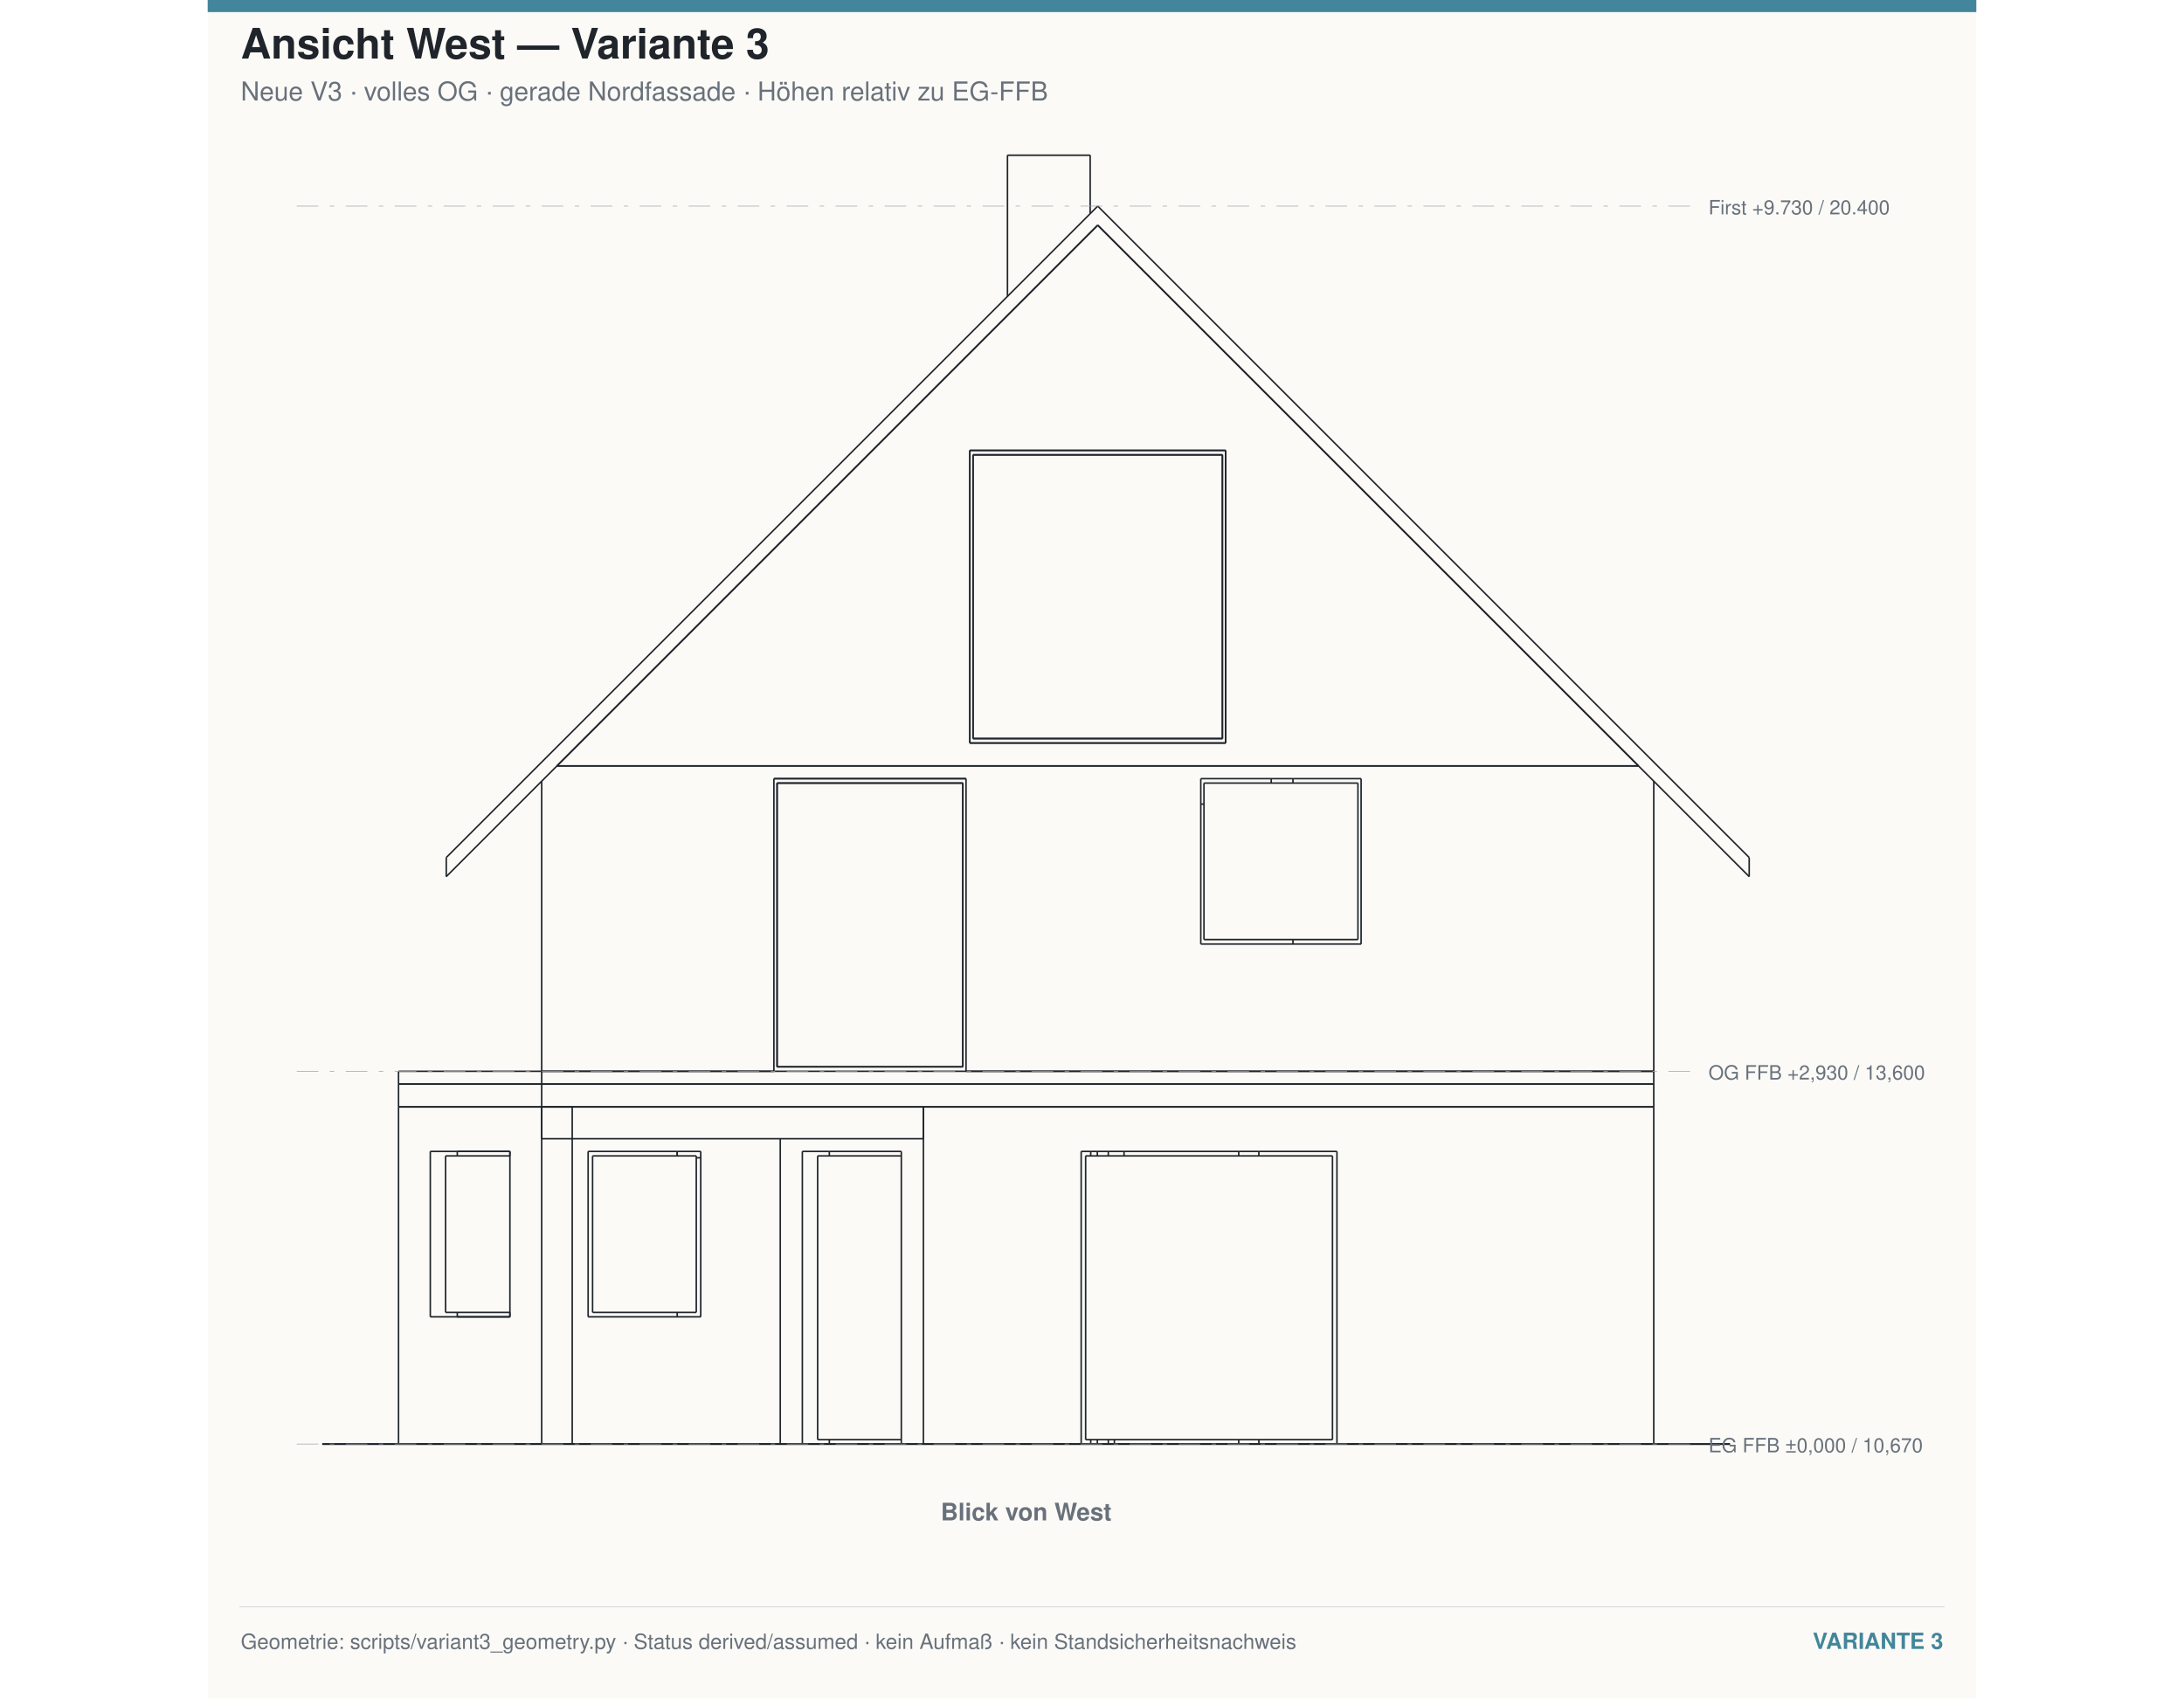
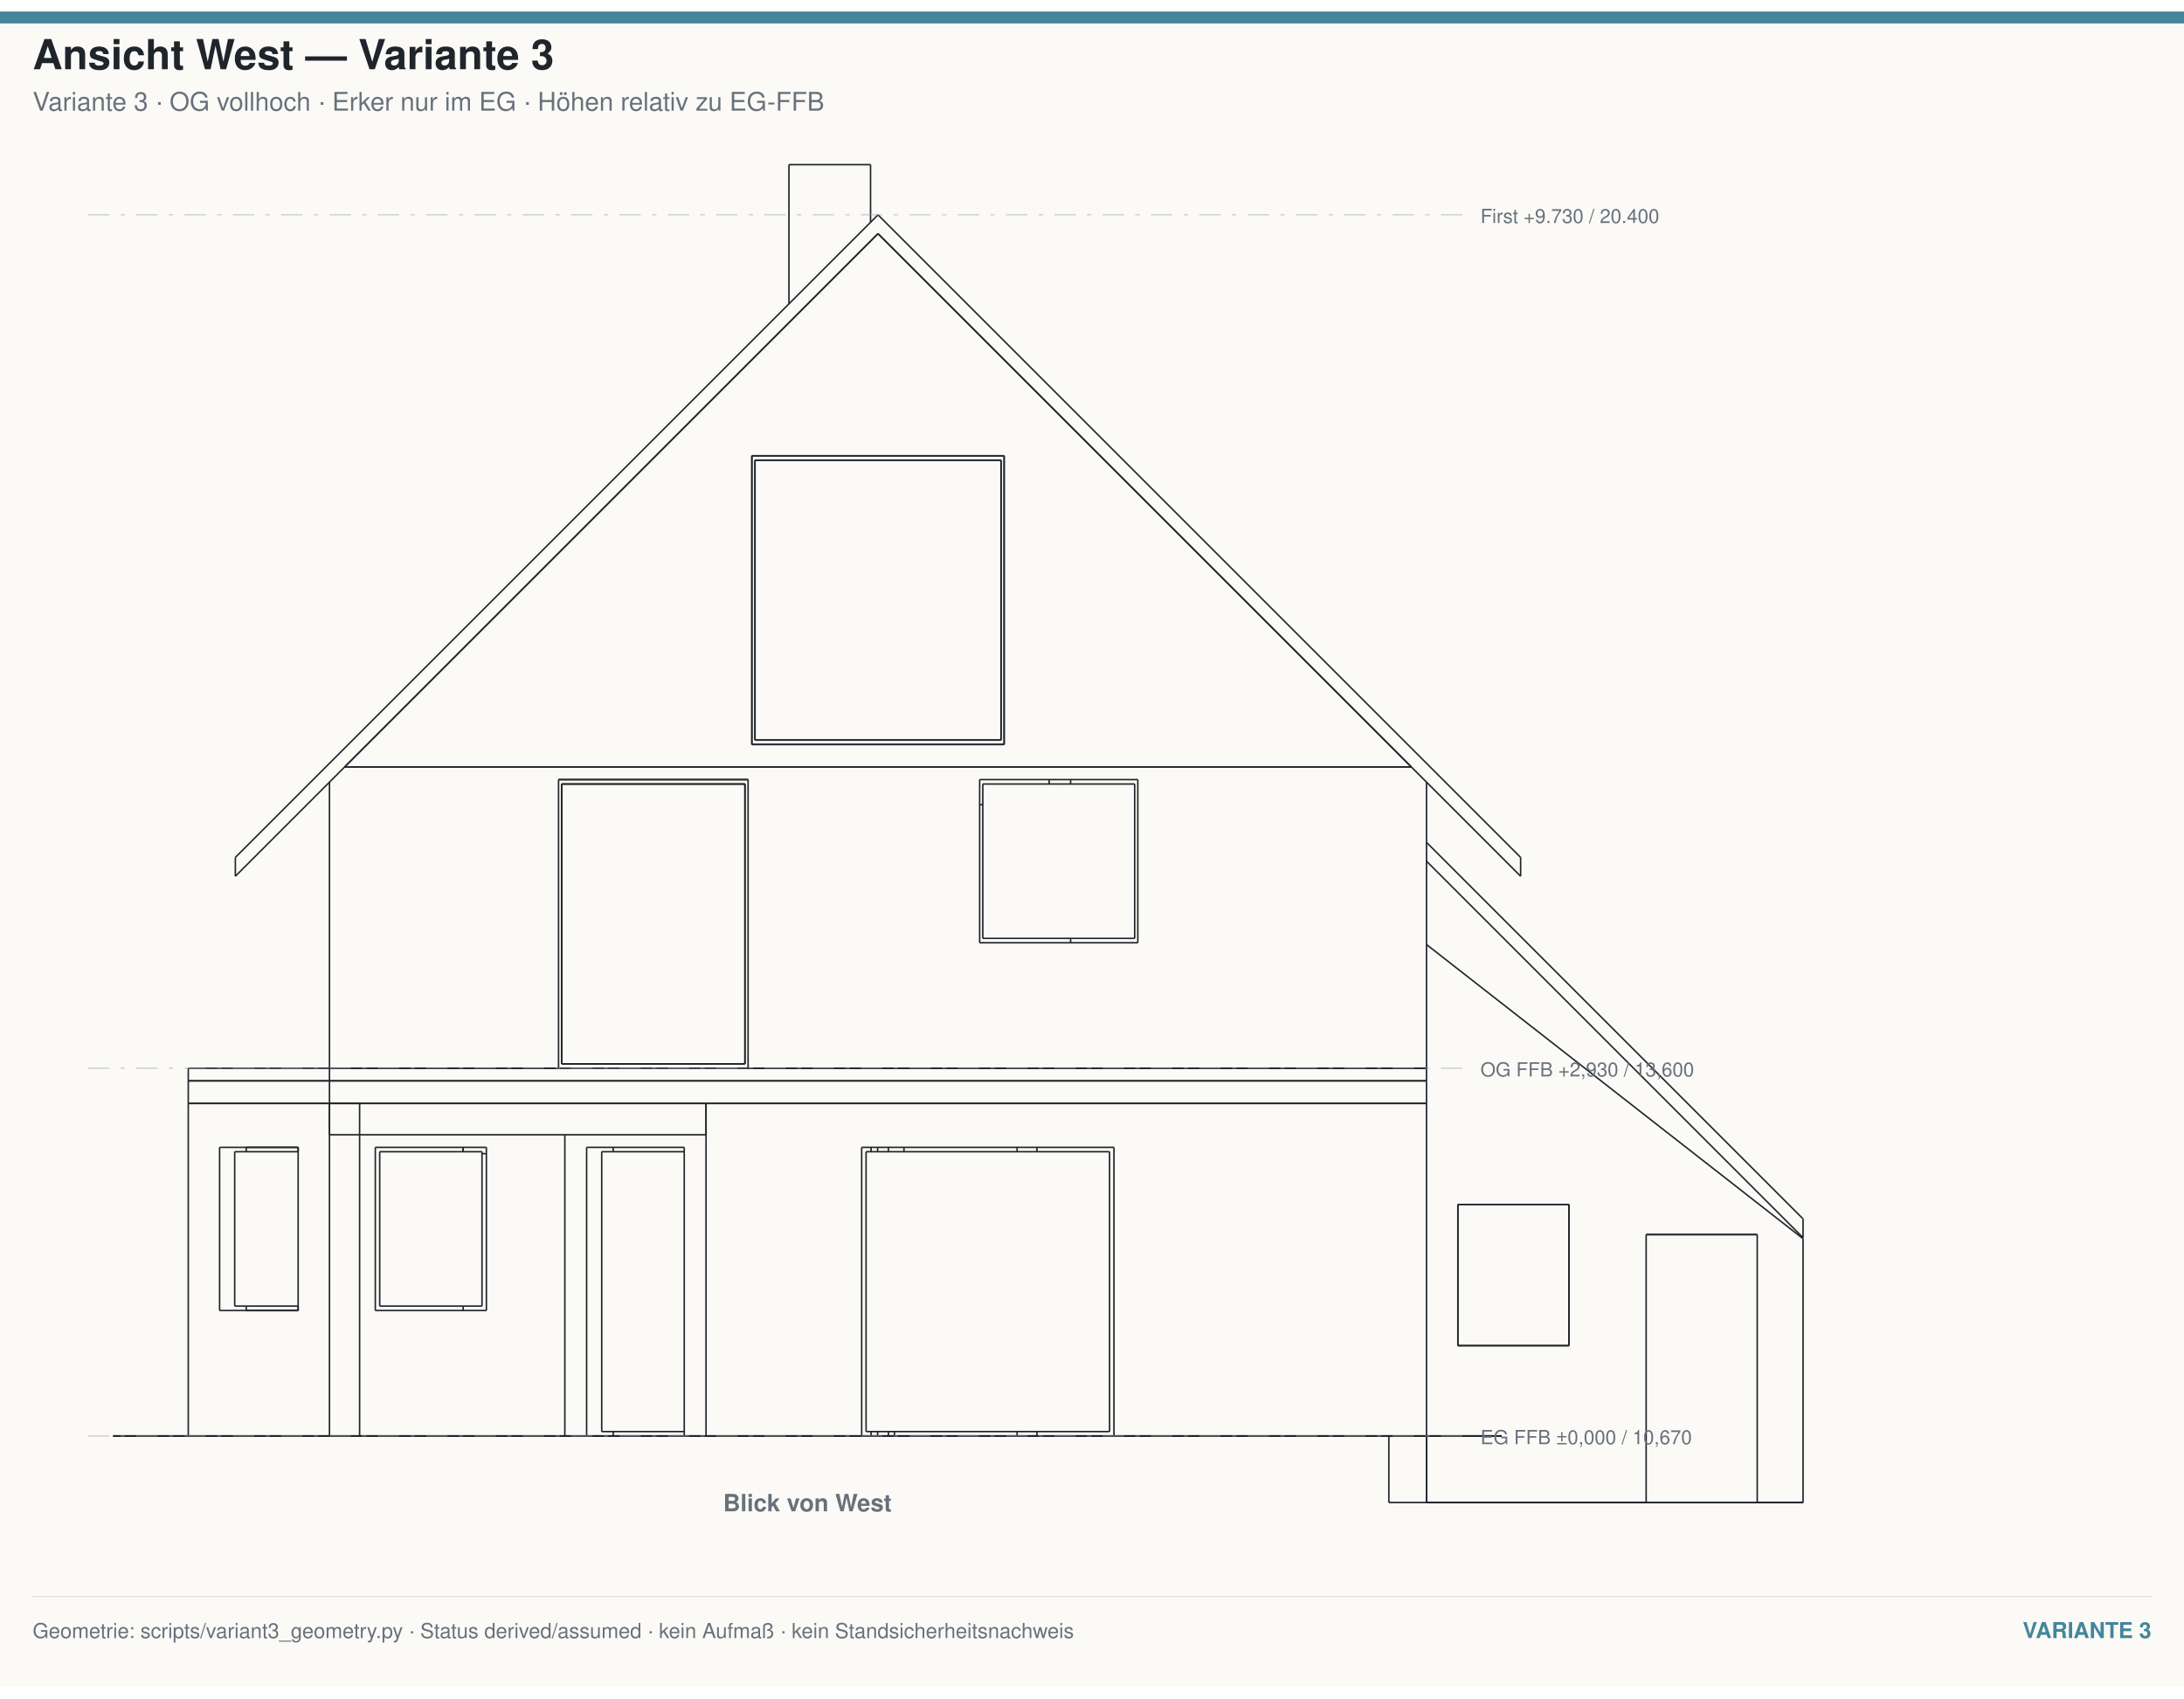
- <svg xmlns="http://www.w3.org/2000/svg" width="1800" height="1400" viewBox="-1500 -11350 13900 13350">
+ <svg xmlns="http://www.w3.org/2000/svg" width="1800" height="1400" viewBox="-1500 -11350 17400 13350">
  <g id="blattkopf" data-inhalt-oben="-10350">
-     <rect x="-1500" y="-11350" width="13900" height="13350" fill="#fbfaf7" />
-     <rect x="-1500" y="-11350" width="13900" height="95" fill="#43869b" />
+     <rect x="-1500" y="-11350" width="17400" height="13350" fill="#fbfaf7" />
+     <rect x="-1500" y="-11350" width="17400" height="95" fill="#43869b" />
    <text x="-1240.0" y="-10890.0" font-family="Helvetica,Arial,sans-serif" font-size="330" text-anchor="start" fill="#20252b" font-weight="700">Ansicht West — Variante 3</text>
-     <text x="-1240.0" y="-10560.0" font-family="Helvetica,Arial,sans-serif" font-size="205" text-anchor="start" fill="#68717b" font-weight="400">Neue V3 · volles OG · gerade Nordfassade · Höhen relativ zu EG-FFB</text>
+     <text x="-1240.0" y="-10560.0" font-family="Helvetica,Arial,sans-serif" font-size="205" text-anchor="start" fill="#68717b" font-weight="400">Variante 3 · OG vollhoch · Erker nur im EG · Höhen relativ zu EG-FFB</text>
  </g>
  <g transform="matrix(0,1,-1,0,9865.0,0)">
    <g fill="none" stroke="#20252b" stroke-linecap="butt" stroke-linejoin="miter" stroke-width="12" transform="scale(1, -1)">
      <path id="1" d=" M 0 0 L -2650 0 " />
      <path id="2" d=" M 0 -5740 L 0 -4500 " />
      <path id="3" d=" M -2300 -4500 L 0 -4500 " />
      <path id="4" d=" M -2300 -4500 L -2300 -2490 " />
      <path id="5" d=" M -2300 -2490 L 0 -2490 " />
      <path id="6" d=" M 0 -2490 L 0 0 " />
      <path id="7" d=" M -2650 -5740 L -2650 0 " />
      <path id="8" d=" M 0 -5740 L -2650 -5740 " />
      <path id="9" d=" M -2650 -9865 L -2650 -8740 " />
      <path id="10" d=" M 0 -5913.59 L 0 -5740 " />
      <path id="11" d=" M 0 -5913.59 L 0 -6479.28 " />
      <path id="12" d=" M 0 -6865 L 0 -6691.41 " />
      <path id="13" d=" M -2300 -6691.41 L 0 -6691.41 " />
      <path id="14" d=" M -2300 -6691.41 L -2300 -5913.59 " />
      <path id="15" d=" M -2300 -5913.59 L 0 -5913.59 " />
      <path id="16" d=" M 0 -6865 L -2400 -6865 " />
      <path id="17" d=" M -2300 -8989.61 L -2265 -8989.61 " />
      <path id="18" d=" M -1035 -8989.61 L -1000 -8989.61 " />
      <path id="19" d=" M 0 -8500 L 0 -6865 " />
      <path id="20" d=" M -2300 -8375 L -2300 -7490 " />
      <path id="21" d=" M -2300 -7490 L -1000 -7490 " />
      <path id="22" d=" M -1000 -8375 L -1000 -7490 " />
      <path id="23" d=" M -2300 -8375 L -1000 -8375 " />
      <path id="24" d=" M 0 -9865 L -2650 -9865 " />
      <path id="25" d=" M 0 -9865 L 0 -8740 " />
      <path id="26" d=" M -2300 -9615.39 L -2300 -8989.61 " />
      <path id="27" d=" M -2300 -8989.61 L -1000 -8989.61 " />
      <path id="28" d=" M -1000 -9615.39 L -1000 -8989.61 " />
      <path id="29" d=" M -2300 -9615.39 L -1000 -9615.39 " />
      <path id="30" d=" M -2300 -8989.61 L -2300 -9403.26 " />
      <path id="31" d=" M -1000 -8989.61 L -1000 -9403.26 " />
      <path id="32" d=" M -2300 -9403.26 L -2265 -9403.26 " />
      <path id="33" d=" M -1035 -9403.26 L -1000 -9403.26 " />
      <path id="34" d=" M -2300 -6479.28 L -2265 -6479.28 " />
      <path id="35" d=" M -35 -6479.28 L 0 -6479.28 " />
      <path id="36" d=" M 0 -6691.41 L 0 -6479.28 " />
      <path id="37" d=" M -1035 -9495.19 L -2265 -9495.19 " />
      <path id="38" d=" M -1035 -9495.19 L -1035 -8989.61 " />
      <path id="39" d=" M -2265 -9495.19 L -2265 -8989.61 " />
      <path id="40" d=" M -1035 -8340 L -2265 -8340 " />
      <path id="41" d=" M -1035 -7525 L -2265 -7525 " />
      <path id="42" d=" M -1035 -8340 L -1035 -7525 " />
      <path id="43" d=" M -2265 -8340 L -2265 -7525 " />
      <path id="44" d=" M -35 -4465 L -2265 -4465 " />
      <path id="45" d=" M -35 -2525 L -2265 -2525 " />
      <path id="46" d=" M -35 -4465 L -35 -2525 " />
      <path id="47" d=" M -2265 -4465 L -2265 -2525 " />
      <path id="48" d=" M -35 -6571.2 L -2265 -6571.2 " />
      <path id="49" d=" M -35 -6571.2 L -35 -5913.59 " />
      <path id="50" d=" M -2265 -6571.2 L -2265 -5913.59 " />
      <path id="51" d=" M 0 -3261.87 L -35 -3261.87 " />
      <path id="52" d=" M -2265 -3261.87 L -2300 -3261.87 " />
      <path id="53" d=" M 0 -3103.74 L -35 -3103.74 " />
      <path id="54" d=" M -2265 -3103.74 L -2300 -3103.74 " />
      <path id="55" d=" M 0 -3261.87 L 0 -3103.74 " />
      <path id="56" d=" M 0 -3103.74 L 0 -2490 " />
      <path id="57" d=" M -2265 -4163.13 L -2300 -4163.13 " />
      <path id="58" d=" M 0 -4425 L 0 -4373 " />
      <path id="59" d=" M 0 -4373 L -35 -4373 " />
      <path id="60" d=" M -2265 -4373 L -2300 -4373 " />
      <path id="61" d=" M 0 -4286.87 L -35 -4286.87 " />
      <path id="62" d=" M -2265 -4286.87 L -2300 -4286.87 " />
      <path id="63" d=" M 0 -4373 L 0 -4286.87 " />
      <path id="64" d=" M 0 -4286.87 L 0 -4239.14 " />
      <path id="65" d=" M -1000 -7675 L -1035 -7675 " />
      <path id="66" d=" M -2265 -7675 L -2300 -7675 " />
      <path id="67" d=" M 0 -4425 L -35 -4425 " />
      <path id="68" d=" M -2265 -4425 L -2300 -4425 " />
      <path id="69" d=" M 0 -4500 L 0 -4425 " />
      <path id="70" d=" M 0 -4239.14 L -35 -4239.14 " />
      <path id="71" d=" M 0 -3261.87 L 0 -4239.14 " />
      <path id="72" d=" M -2650 0 L -2830 0 " />
      <path id="73" d=" M -2650 -8740 L -2830 -8740 " />
      <path id="74" d=" M -2650 -8740 L -2650 0 " />
      <path id="75" d=" M -2830 -8740 L -2830 0 " />
      <path id="76" d=" M -2650 -9865 L -2650 -8740 " />
      <path id="77" d=" M -2830 -9865 L -2830 -8740 " />
      <path id="78" d=" M -2650 -9865 L -2830 -9865 " />
      <path id="79" d=" M 0 -8500 L -2650 -8500 " />
      <path id="80" d=" M -2650 -8500 L -2650 -8740 " />
      <path id="81" d=" M 0 -8740 L -2650 -8740 " />
      <path id="82" d=" M 0 -8500 L 0 -8740 " />
      <path id="83" d=" M -2265 -7675 L -2300 -7675 " />
      <path id="84" d=" M -2250 -7525 L -2250 -7490 " />
      <path id="85" d=" M -2400 -5740 L -2650 -5740 " />
      <path id="86" d=" M -2400 -8740 L -2650 -8740 " />
      <path id="87" d=" M -2400 -5740 L -2400 -8740 " />
      <path id="88" d=" M -2650 -5740 L -2650 -8740 " />
-       <path id="89" d=" M -5030 -3535 L -5030 -3560 " />
-       <path id="90" d=" M -2930 0 L -5210 0 " />
-       <path id="91" d=" M -2930 -5405 L -2930 0 " />
-       <path id="92" d=" M -2930 -8740 L -2930 -6915 " />
-       <path id="93" d=" M -2930 -6915 L -5230 -6915 " />
-       <path id="94" d=" M -5230 -6915 L -5230 -5405 " />
-       <path id="95" d=" M -2930 -5405 L -5230 -5405 " />
-       <path id="96" d=" M -5330 -8620 L -5330 -120 " />
-       <path id="97" d=" M -2930 -8740 L -5210 -8740 " />
-       <path id="98" d=" M -3930 -3560 L -3930 -2300 " />
-       <path id="99" d=" M -3930 -3560 L -5230 -3560 " />
-       <path id="100" d=" M -5230 -3560 L -5230 -2300 " />
-       <path id="101" d=" M -3930 -2300 L -5230 -2300 " />
-       <path id="102" d=" M -5330 -8620 L -5330 -120 " />
-       <path id="103" d=" M -9580 -4370 L -5330 -8620 " />
-       <path id="104" d=" M -5330 -120 L -9580 -4370 " />
-       <path id="105" d=" M -5510 -5375 L -5510 -3365 " />
-       <path id="106" d=" M -5510 -5375 L -7810 -5375 " />
-       <path id="107" d=" M -7810 -5375 L -7810 -3365 " />
-       <path id="108" d=" M -5510 -3365 L -7810 -3365 " />
-       <path id="109" d=" M -5195 -3006.5 L -5230 -3006.5 " />
-       <path id="110" d=" M -3930 -2835.5 L -3965 -2835.5 " />
-       <path id="111" d=" M -5195 -2835.5 L -5230 -2835.5 " />
-       <path id="112" d=" M -2830 0 L -2930 0 " />
-       <path id="113" d=" M -2930 -8740 L -2930 0 " />
-       <path id="114" d=" M -2830 -8740 L -2930 -8740 " />
-       <path id="115" d=" M -2830 0 L -2830 -8740 " />
-       <path id="116" d=" M -2830 -9865 L -2930 -9865 " />
-       <path id="117" d=" M -2830 -9865 L -2830 -8740 " />
-       <path id="118" d=" M -2930 -9865 L -2930 -8740 " />
-       <path id="119" d=" M -3965 -2325 L -5195 -2325 " />
-       <path id="120" d=" M -5195 -2325 L -5195 -3535 " />
-       <path id="121" d=" M -3965 -3535 L -5195 -3535 " />
-       <path id="122" d=" M -3965 -2325 L -3965 -3535 " />
-       <path id="123" d=" M -2965 -5430 L -5195 -5430 " />
-       <path id="124" d=" M -5195 -5430 L -5195 -6890 " />
-       <path id="125" d=" M -2965 -6890 L -5195 -6890 " />
-       <path id="126" d=" M -2965 -5430 L -2965 -6890 " />
-       <path id="127" d=" M -5230 -5405 L -5230 -6915 " />
-       <path id="128" d=" M -2965 -5430 L -2965 -6890 " />
-       <path id="129" d=" M -2965 -6890 L -5195 -6890 " />
-       <path id="130" d=" M -5195 -5430 L -5195 -6890 " />
-       <path id="131" d=" M -2965 -5430 L -5195 -5430 " />
-       <path id="132" d=" M -5545 -3390 L -7775 -3390 " />
-       <path id="133" d=" M -7775 -3390 L -7775 -5350 " />
-       <path id="134" d=" M -5545 -5350 L -7775 -5350 " />
-       <path id="135" d=" M -5545 -3390 L -5545 -5350 " />
-       <path id="136" d=" M -5510 -3365 L -7810 -3365 " />
-       <path id="137" d=" M -7810 -3365 L -7810 -5375 " />
-       <path id="138" d=" M -5510 -3365 L -5510 -5375 " />
-       <path id="139" d=" M -5510 -5375 L -7810 -5375 " />
-       <path id="140" d=" M -5545 -3390 L -5545 -5350 " />
-       <path id="141" d=" M -5545 -5350 L -7775 -5350 " />
-       <path id="142" d=" M -7775 -3390 L -7775 -5350 " />
-       <path id="143" d=" M -5545 -3390 L -7775 -3390 " />
-       <path id="144" d=" M -9670.65 -4429.35 L -10130 -4429.35 " />
-       <path id="145" d=" M -10130 -4429.35 L -10130 -5079.35 " />
-       <path id="146" d=" M -9020.65 -5079.35 L -10130 -5079.35 " />
-       <path id="147" d=" M -4460 750 L -9580 -4370 " />
-       <path id="148" d=" M -4610 750 L -4460 750 " />
-       <path id="149" d=" M -9580 -4370 L -4460 -9490 " />
-       <path id="150" d=" M -4460 -9490 L -4610 -9490 " />
-       <path id="151" d=" M -4610 -9490 L -9730 -4370 " />
-       <path id="152" d=" M -9730 -4370 L -4610 750 " />
+       <path id="89" d=" M 530 3000 L -1572.03 3000 " />
+       <path id="90" d=" M -3915.88 0 L -1572.03 3000 " />
+       <path id="91" d=" M 530 0 L 0 0 " />
+       <path id="92" d=" M 530 1750 L 530 0 " />
+       <path id="93" d=" M 530 1750 L -1605 1750 " />
+       <path id="94" d=" M -1605 2635 L -1605 1750 " />
+       <path id="95" d=" M 530 2635 L -1605 2635 " />
+       <path id="96" d=" M 530 3000 L 530 2635 " />
+       <path id="97" d=" M -720 1135 L -720 250 " />
+       <path id="98" d=" M -720 250 L -1845 250 " />
+       <path id="99" d=" M -1845 1135 L -1845 250 " />
+       <path id="100" d=" M -720 1135 L -1845 1135 " />
+       <path id="101" d=" M 530 0 L 0 0 " />
+       <path id="102" d=" M 530 -300 L 0 -300 " />
+       <path id="103" d=" M 530 0 L 530 -300 " />
+       <path id="104" d=" M 531 3000 L 530 3000 " />
+       <path id="105" d=" M 530 3000 L 530 0 " />
+       <path id="106" d=" M 531 0 L 530 0 " />
+       <path id="107" d=" M 531 3000 L 531 0 " />
+       <path id="108" d=" M -720 1135 L -1845 1135 " />
+       <path id="109" d=" M -1845 1135 L -1845 250 " />
+       <path id="110" d=" M -720 250 L -1845 250 " />
+       <path id="111" d=" M -720 1135 L -720 250 " />
+       <path id="112" d=" M -1605 2635 L -1605 1750 " />
+       <path id="113" d=" M -5030 -3535 L -5030 -3560 " />
+       <path id="114" d=" M -2930 0 L -5210 0 " />
+       <path id="115" d=" M -2930 -5405 L -2930 0 " />
+       <path id="116" d=" M -2930 -8740 L -2930 -6915 " />
+       <path id="117" d=" M -2930 -6915 L -5230 -6915 " />
+       <path id="118" d=" M -5230 -6915 L -5230 -5405 " />
+       <path id="119" d=" M -2930 -5405 L -5230 -5405 " />
+       <path id="120" d=" M -5330 -8620 L -5330 -120 " />
+       <path id="121" d=" M -2930 -8740 L -5210 -8740 " />
+       <path id="122" d=" M -3930 -3560 L -3930 -2300 " />
+       <path id="123" d=" M -3930 -3560 L -5230 -3560 " />
+       <path id="124" d=" M -5230 -3560 L -5230 -2300 " />
+       <path id="125" d=" M -3930 -2300 L -5230 -2300 " />
+       <path id="126" d=" M -5330 -8620 L -5330 -120 " />
+       <path id="127" d=" M -9580 -4370 L -5330 -8620 " />
+       <path id="128" d=" M -5330 -120 L -9580 -4370 " />
+       <path id="129" d=" M -5510 -5375 L -5510 -3365 " />
+       <path id="130" d=" M -5510 -5375 L -7810 -5375 " />
+       <path id="131" d=" M -7810 -5375 L -7810 -3365 " />
+       <path id="132" d=" M -5510 -3365 L -7810 -3365 " />
+       <path id="133" d=" M -5195 -3006.5 L -5230 -3006.5 " />
+       <path id="134" d=" M -3930 -2835.5 L -3965 -2835.5 " />
+       <path id="135" d=" M -5195 -2835.5 L -5230 -2835.5 " />
+       <path id="136" d=" M -2830 0 L -2930 0 " />
+       <path id="137" d=" M -2930 -8740 L -2930 0 " />
+       <path id="138" d=" M -2830 -8740 L -2930 -8740 " />
+       <path id="139" d=" M -2830 0 L -2830 -8740 " />
+       <path id="140" d=" M -2830 -9865 L -2930 -9865 " />
+       <path id="141" d=" M -2830 -9865 L -2830 -8740 " />
+       <path id="142" d=" M -2930 -9865 L -2930 -8740 " />
+       <path id="143" d=" M -3965 -2325 L -5195 -2325 " />
+       <path id="144" d=" M -5195 -2325 L -5195 -3535 " />
+       <path id="145" d=" M -3965 -3535 L -5195 -3535 " />
+       <path id="146" d=" M -3965 -2325 L -3965 -3535 " />
+       <path id="147" d=" M -2965 -5430 L -5195 -5430 " />
+       <path id="148" d=" M -5195 -5430 L -5195 -6890 " />
+       <path id="149" d=" M -2965 -6890 L -5195 -6890 " />
+       <path id="150" d=" M -2965 -5430 L -2965 -6890 " />
+       <path id="151" d=" M -5230 -5405 L -5230 -6915 " />
+       <path id="152" d=" M -2965 -5430 L -2965 -6890 " />
+       <path id="153" d=" M -2965 -6890 L -5195 -6890 " />
+       <path id="154" d=" M -5195 -5430 L -5195 -6890 " />
+       <path id="155" d=" M -2965 -5430 L -5195 -5430 " />
+       <path id="156" d=" M -5545 -3390 L -7775 -3390 " />
+       <path id="157" d=" M -7775 -3390 L -7775 -5350 " />
+       <path id="158" d=" M -5545 -5350 L -7775 -5350 " />
+       <path id="159" d=" M -5545 -3390 L -5545 -5350 " />
+       <path id="160" d=" M -5510 -3365 L -7810 -3365 " />
+       <path id="161" d=" M -7810 -3365 L -7810 -5375 " />
+       <path id="162" d=" M -5510 -3365 L -5510 -5375 " />
+       <path id="163" d=" M -5510 -5375 L -7810 -5375 " />
+       <path id="164" d=" M -5545 -3390 L -5545 -5350 " />
+       <path id="165" d=" M -5545 -5350 L -7775 -5350 " />
+       <path id="166" d=" M -7775 -3390 L -7775 -5350 " />
+       <path id="167" d=" M -5545 -3390 L -7775 -3390 " />
+       <path id="168" d=" M -9670.65 -4429.35 L -10130 -4429.35 " />
+       <path id="169" d=" M -10130 -4429.35 L -10130 -5079.35 " />
+       <path id="170" d=" M -9020.65 -5079.35 L -10130 -5079.35 " />
+       <path id="171" d=" M -4460 750 L -9580 -4370 " />
+       <path id="172" d=" M -4610 750 L -4460 750 " />
+       <path id="173" d=" M -9580 -4370 L -4460 -9490 " />
+       <path id="174" d=" M -4460 -9490 L -4610 -9490 " />
+       <path id="175" d=" M -4610 -9490 L -9730 -4370 " />
+       <path id="176" d=" M -9730 -4370 L -4610 750 " />
+       <path id="177" d=" M -1580 3000 L -4580 0 " />
+       <path id="178" d=" M -4730 0 L -1730 3000 " />
+       <path id="179" d=" M -1730 3000 L -1580 3000 " />
    </g>
  </g>
  <line x1="-600.0" y1="0.0" x2="10465.0" y2="0.0" stroke="#20252b" stroke-width="15" />
  <line x1="-800.0" y1="0.0" x2="10215.0" y2="0.0" stroke="#9da3a8" stroke-width="5" stroke-dasharray="170,90,35,90" />
  <text x="10295.0" y="65.0" font-family="Helvetica,Arial,sans-serif" font-size="155" text-anchor="start" fill="#68717b" font-weight="400">EG FFB ±0,000 / 10,670</text>
  <line x1="-800.0" y1="-2930.0" x2="10215.0" y2="-2930.0" stroke="#9da3a8" stroke-width="5" stroke-dasharray="170,90,35,90" />
  <text x="10295.0" y="-2865.0" font-family="Helvetica,Arial,sans-serif" font-size="155" text-anchor="start" fill="#68717b" font-weight="400">OG FFB +2,930 / 13,600</text>
  <line x1="-800.0" y1="-9730.0" x2="10215.0" y2="-9730.0" stroke="#9da3a8" stroke-width="5" stroke-dasharray="170,90,35,90" />
  <text x="10295.0" y="-9665.0" font-family="Helvetica,Arial,sans-serif" font-size="155" text-anchor="start" fill="#68717b" font-weight="400">First +9.730 / 20.400</text>
  <text x="4932.5" y="600.0" font-family="Helvetica,Arial,sans-serif" font-size="190" text-anchor="middle" fill="#68717b" font-weight="700">Blick von West</text>
  <g id="blattquelle">
-     <line x1="-1250.0" y1="1280.0" x2="12150.0" y2="1280.0" stroke="#c7c9cb" stroke-width="5" />
+     <line x1="-1250.0" y1="1280.0" x2="15650.0" y2="1280.0" stroke="#c7c9cb" stroke-width="5" />
    <text x="-1240.0" y="1610.0" font-family="Helvetica,Arial,sans-serif" font-size="165" text-anchor="start" fill="#68717b" font-weight="400">Geometrie: scripts/variant3_geometry.py · Status derived/assumed · kein Aufmaß · kein Standsicherheitsnachweis</text>
-     <text x="12140.0" y="1610.0" font-family="Helvetica,Arial,sans-serif" font-size="175" text-anchor="end" fill="#43869b" font-weight="700">VARIANTE 3</text>
+     <text x="15640.0" y="1610.0" font-family="Helvetica,Arial,sans-serif" font-size="175" text-anchor="end" fill="#43869b" font-weight="700">VARIANTE 3</text>
  </g>
</svg>
